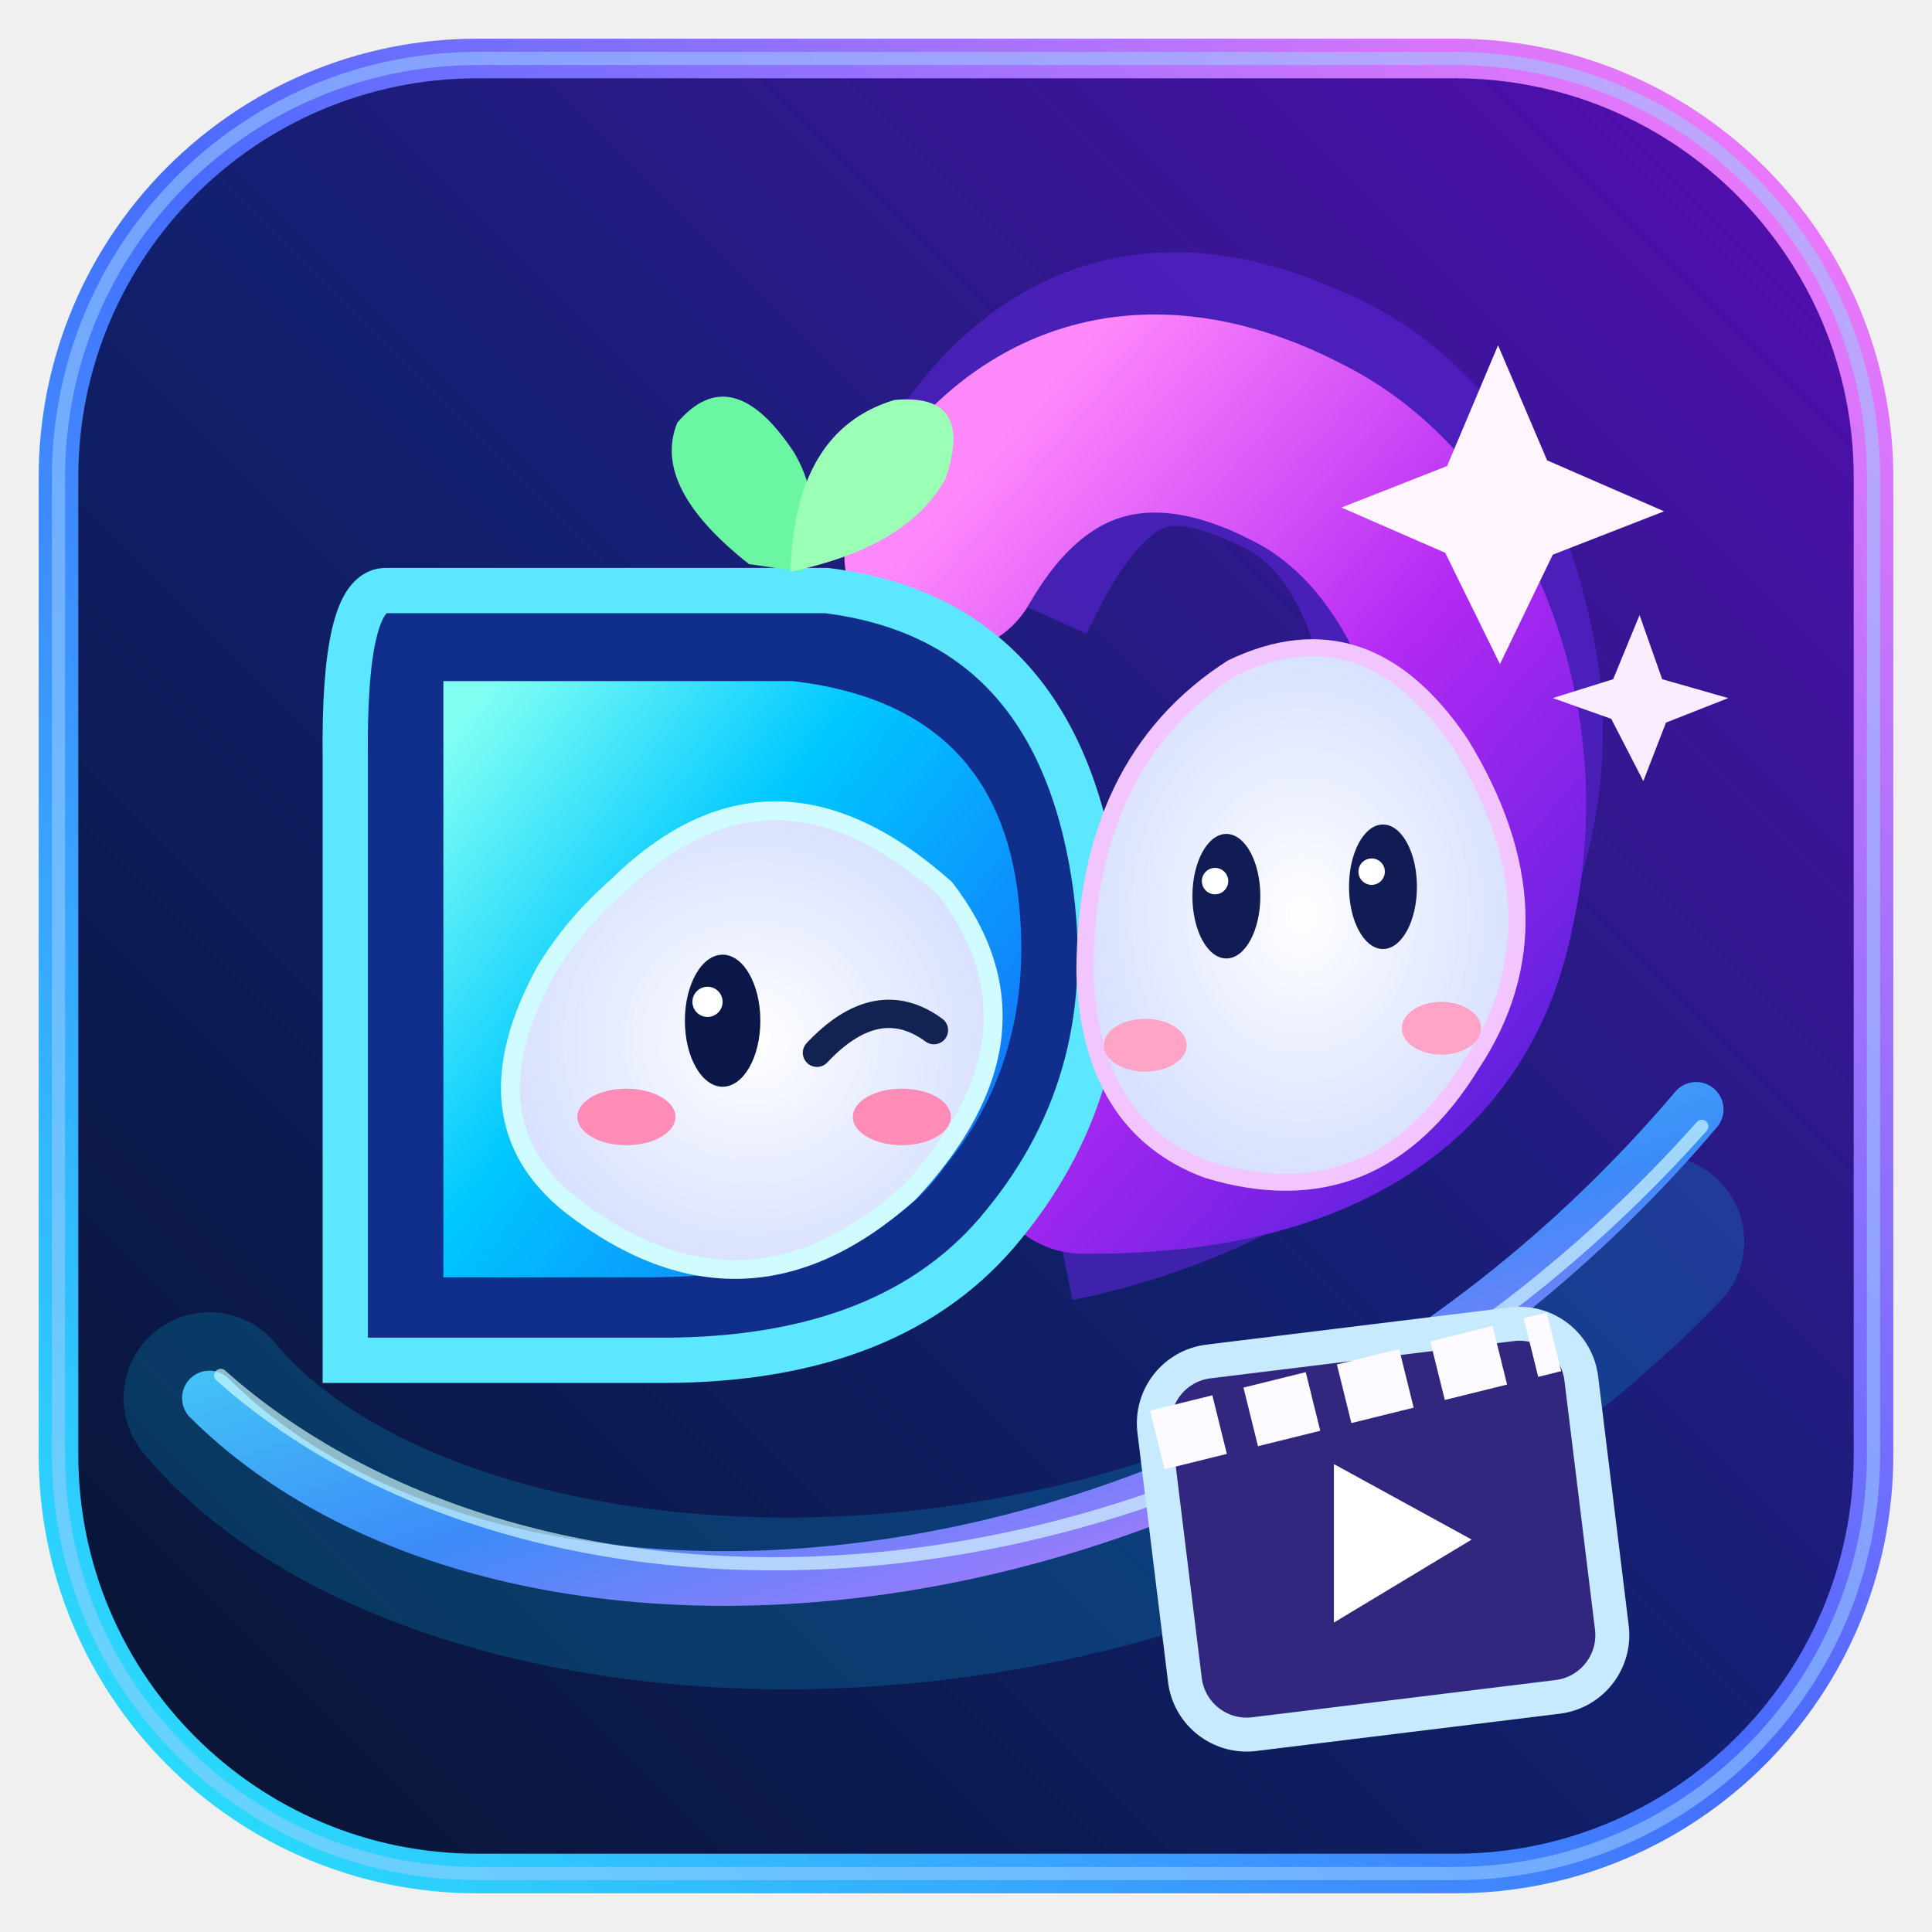
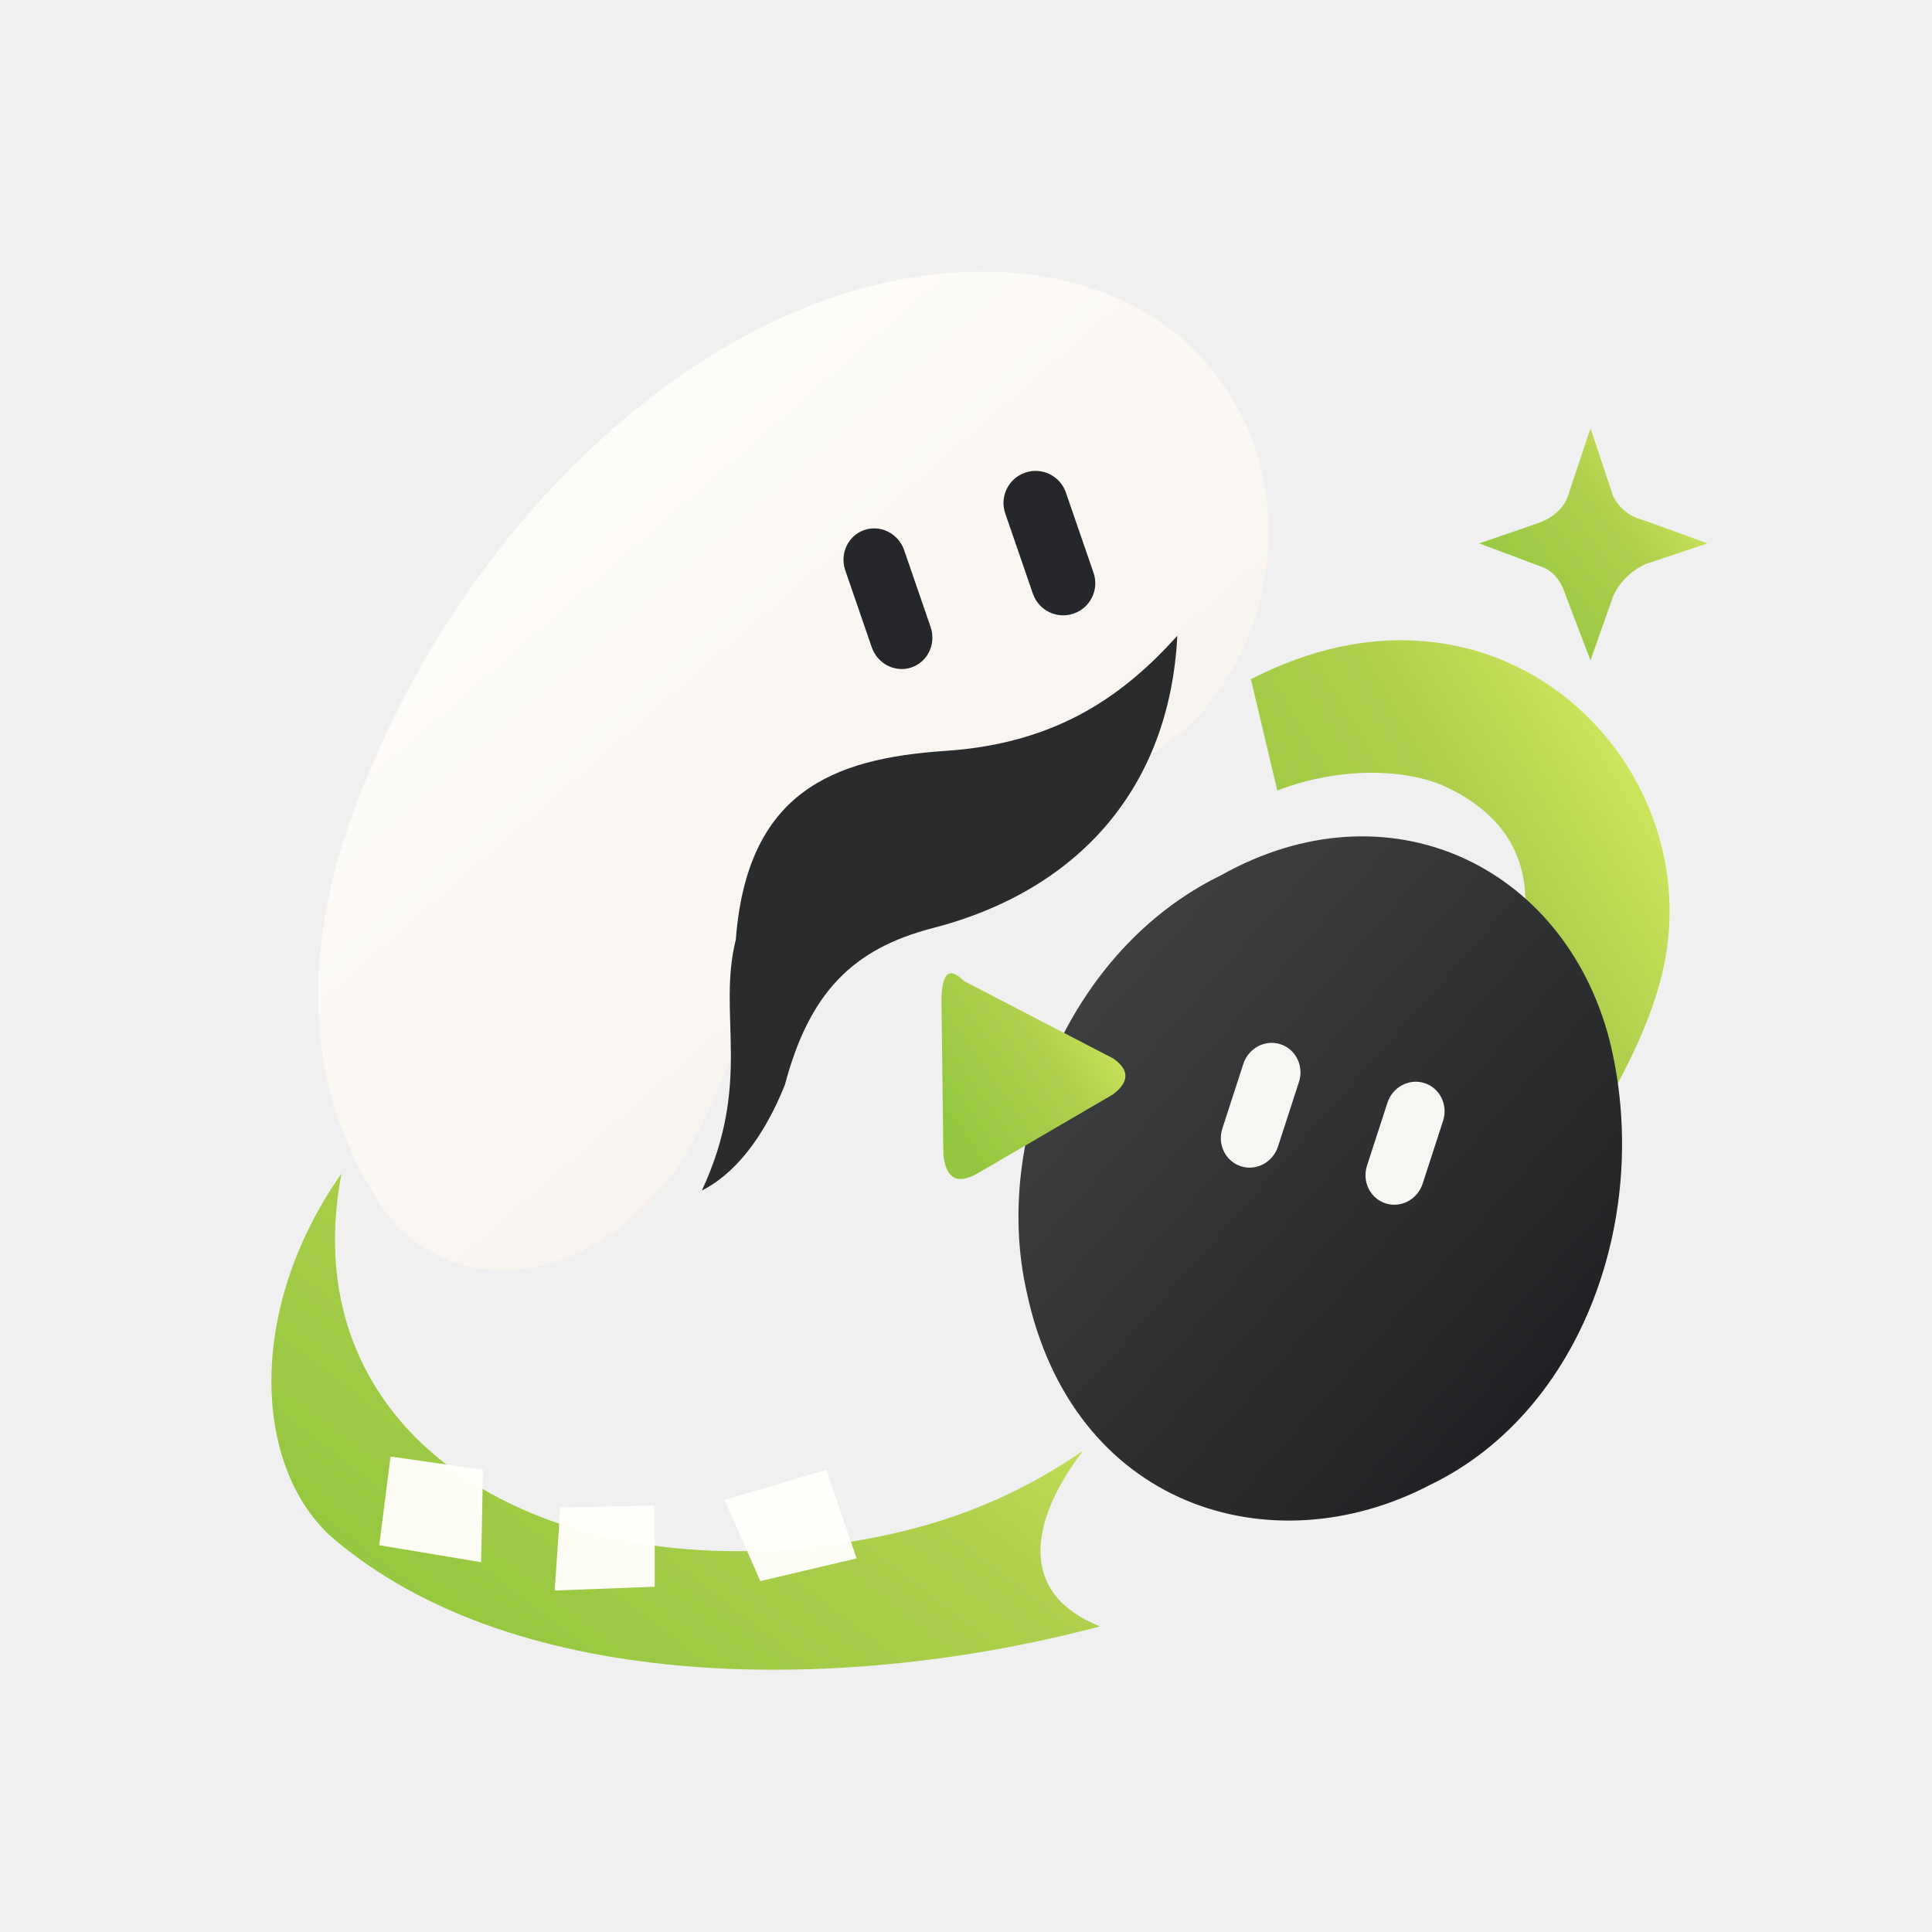
<svg xmlns="http://www.w3.org/2000/svg" width="1024" height="1024" viewBox="0 0 1024 1024">
  <defs>
-     <linearGradient id="base" x1="0" y1="1" x2="1" y2="0">
-       <stop stop-color="#07142e" />
-       <stop offset=".50" stop-color="#122070" />
-       <stop offset="1" stop-color="#5a0cb6" />
+     <linearGradient id="ivory" x1=".12" y1=".08" x2=".85" y2=".95">
+       <stop stop-color="#fffefb" />
+       <stop offset=".8" stop-color="#f7f2ed" />
+       <stop offset="1" stop-color="#dfd8d2" />
    </linearGradient>
-     <linearGradient id="cyan" x1="0" y1=".1" x2="1" y2=".9">
-       <stop stop-color="#81fff3" />
-       <stop offset=".4" stop-color="#00c8ff" />
-       <stop offset="1" stop-color="#1764fa" />
+     <linearGradient id="coal" x1="0" y1="0" x2="1" y2="1">
+       <stop stop-color="#454648" />
+       <stop offset=".75" stop-color="#242628" />
+       <stop offset="1" stop-color="#15171b" />
    </linearGradient>
-     <linearGradient id="pink" x1=".15" y1="0" x2="1" y2="1">
-       <stop stop-color="#ff88fb" />
-       <stop offset=".52" stop-color="#b329f4" />
-       <stop offset="1" stop-color="#5c20dd" />
+     <linearGradient id="lime" x1=".1" y1=".8" x2="1" y2=".1">
+       <stop stop-color="#94c73f" />
+       <stop offset=".55" stop-color="#afcf4d" />
+       <stop offset="1" stop-color="#d8ef64" />
    </linearGradient>
-     <linearGradient id="orbit" x1="0" y1="0" x2="1" y2="1">
-       <stop stop-color="#4bfef5" />
-       <stop offset=".54" stop-color="#3c8bf8" />
-       <stop offset="1" stop-color="#f46bff" />
-     </linearGradient>
-     <linearGradient id="frame" x1="0" y1="1" x2="1" y2="0">
-       <stop stop-color="#26e8fc" />
-       <stop offset=".5" stop-color="#476bff" />
-       <stop offset="1" stop-color="#ff79fa" />
-     </linearGradient>
-     <radialGradient id="face">
-       <stop stop-color="#fff" />
-       <stop offset="1" stop-color="#d8e1ff" />
-     </radialGradient>
+     <filter id="soft">
+       <feGaussianBlur stdDeviation="10" />
+     </filter>
  </defs>
-   <rect x="22" y="22" width="980" height="980" rx="232" fill="#070d27" />
-   <rect x="31" y="31" width="962" height="962" rx="222" fill="url(#base)" stroke="url(#frame)" stroke-width="21" />
-   <path d="M111 741 C230 885 633 913 879 658" fill="none" stroke="#00dcfc" stroke-opacity=".17" stroke-width="91" stroke-linecap="round" />
-   <path d="M111 741 C270 899 660 870 899 588" fill="none" stroke="url(#orbit)" stroke-width="29" stroke-linecap="round" />
-   <path d="M117 729 C291 884 657 872 902 597" fill="none" stroke="#d8ffff" stroke-opacity=".65" stroke-width="7" stroke-linecap="round" />
-   <path d="M510 306 C555 207 610 189 680 220 C733 241 763 290 775 360 C792 475 702 588 554 618" fill="none" stroke="#5724ce" stroke-opacity=".65" stroke-width="145" />
-   <path d="M500 294 C547 212 617 203 688 240 C762 277 805 382 782 481 C766 563 700 613 574 612" fill="none" stroke="url(#pink)" stroke-width="105" stroke-linecap="round" />
-   <path d="M204 313 L438 313 Q559 328 580 465 Q596 571 532 649 Q474 721 351 721 L183 721 L183 402 Q182 314 204 313 Z" fill="#102f8c" stroke="#5ce7ff" stroke-width="24" />
-   <path d="M235 361 L420 361 Q525 373 539 470 Q551 557 501 618 Q461 676 346 677 L235 677 Z" fill="url(#cyan)" />
-   <path d="M327 470 Q409 389 501 471 Q560 548 482 632 Q395 710 303 639 Q246 594 289 515 Q304 490 327 470 Z" fill="url(#face)" stroke="#d1fcff" stroke-width="10" />
-   <path d="M653 354 Q724 320 774 394 Q831 487 780 564 Q729 647 640 620 Q578 597 575 516 Q575 404 653 354 Z" fill="url(#face)" stroke="#f3c5ff" stroke-width="9" />
-   <ellipse cx="383" cy="541" rx="20" ry="35" fill="#0b1748" />
-   <circle cx="375" cy="531" r="8" fill="#fff" />
-   <path d="M433 558 Q465 524 495 546" fill="none" stroke="#132351" stroke-width="15" stroke-linecap="round" />
-   <ellipse cx="650" cy="475" rx="18" ry="33" fill="#111c54" />
-   <circle cx="644" cy="467" r="7" fill="#fff" />
-   <ellipse cx="733" cy="470" rx="18" ry="33" fill="#111c54" />
-   <circle cx="727" cy="462" r="7" fill="#fff" />
-   <ellipse cx="332" cy="592" rx="26" ry="15" fill="#ff8cb7" />
-   <ellipse cx="478" cy="592" rx="26" ry="15" fill="#ff8cb7" />
-   <ellipse cx="607" cy="554" rx="22" ry="14" fill="#ffa4c7" />
-   <ellipse cx="764" cy="545" rx="21" ry="14" fill="#ffa4c7" />
-   <path d="M397 299 Q345 258 359 224 Q388 190 421 240 Q438 269 425 303" fill="#6af6a3" />
-   <path d="M419 303 Q421 228 474 212 Q517 208 501 254 Q481 290 419 303" fill="#9bffb5" />
-   <path d="M767 247 L794 183 L820 244 L882 271 L823 294 L795 352 L766 293 L711 269 Z" fill="#fff5ff" />
-   <path d="M855 360 L869 326 L881 360 L916 370 L883 383 L871 414 L854 381 L823 370 Z" fill="#f9edff" />
-   <rect x="619" y="711" width="228" height="199" rx="33" fill="#32277f" stroke="#c7eaff" stroke-width="18" transform="rotate(-7 733 810)" />
-   <path d="M620 749 L835 723" stroke="#fdfbff" stroke-width="32" stroke-dasharray="34 17" transform="rotate(-7 733 810)" />
-   <path d="M707 776 L707 860 L780 816 Z" fill="#fff" />
-   <rect x="31" y="31" width="962" height="962" rx="222" fill="none" stroke="#9bceff" stroke-opacity=".55" stroke-width="7" />
+   <g transform="translate(54 55)">
+     <path d="M 609 305 C 735 240 842 340 830 444 C 825 490 792 541 769 574 L 718 516 C 763 449 773 389 710 361 C 688 352 654 352 623 364 Z" fill="url(#lime)" />
+     <path d="M 127 567 C 100 708 235 789 398 762 C 440 755 479 742 520 714 C 491 752 486 790 529 807 C 398 842 220 845 121 759 C 80 721 77 638 127 567 Z" fill="url(#lime)" />
+     <path d="M 153 717 L 202 724 L 201 773 L 147 764 Z M 243 744 L 293 743 L 293 786 L 240 788 Z M 330 740 L 384 724 L 400 771 L 349 783 Z" fill="#fffefa" opacity=".98" />
+     <path d="M 155 594 C 101 521 104 435 147 342 C 194 236 278 148 368 110 C 455 73 551 84 595 150 C 641 216 615 314 552 347 C 491 380 425 370 384 404 C 349 433 347 491 309 558 C 273 615 203 641 155 594 Z" fill="url(#ivory)" />
+     <path d="M 336 443 C 342 365 387 347 447 343 C 507 339 542 313 570 282 C 566 362 518 417 440 437 C 398 448 375 471 362 520 C 350 550 334 568 318 576 C 345 518 326 483 336 443 Z" fill="#292b2d" />
+     <g transform="rotate(-19 429 266)">
+       <rect x="402" y="220" width="33" height="77" rx="17" fill="#25272a" />
+       <rect x="492" y="219" width="34" height="79" rx="17" fill="#25272a" />
+     </g>
+     <path d="M 490 629 C 472 548 513 448 593 409 C 682 359 775 404 799 496 C 822 588 785 693 704 732 C 620 776 514 744 490 629 Z" fill="url(#coal)" />
+     <g transform="rotate(18 654 549)">
+       <rect x="595" y="510" width="31" height="68" rx="16" fill="#f7f6f3" />
+       <rect x="674" y="506" width="31" height="67" rx="16" fill="#f7f6f3" />
+     </g>
+     <path d="M 457 465 Q 445 453 445 476 L 446 557 Q 448 576 464 567 L 536 525 Q 549 515 536 506 Z" fill="url(#lime)" />
+     <path d="M 789 172 L 801 208 Q 806 218 818 221 L 851 233 L 818 244 Q 806 250 801 261 L 789 295 L 776 261 Q 772 248 762 245 L 730 233 L 762 222 Q 775 217 778 205 Z" fill="url(#lime)" />
+   </g>
</svg>
